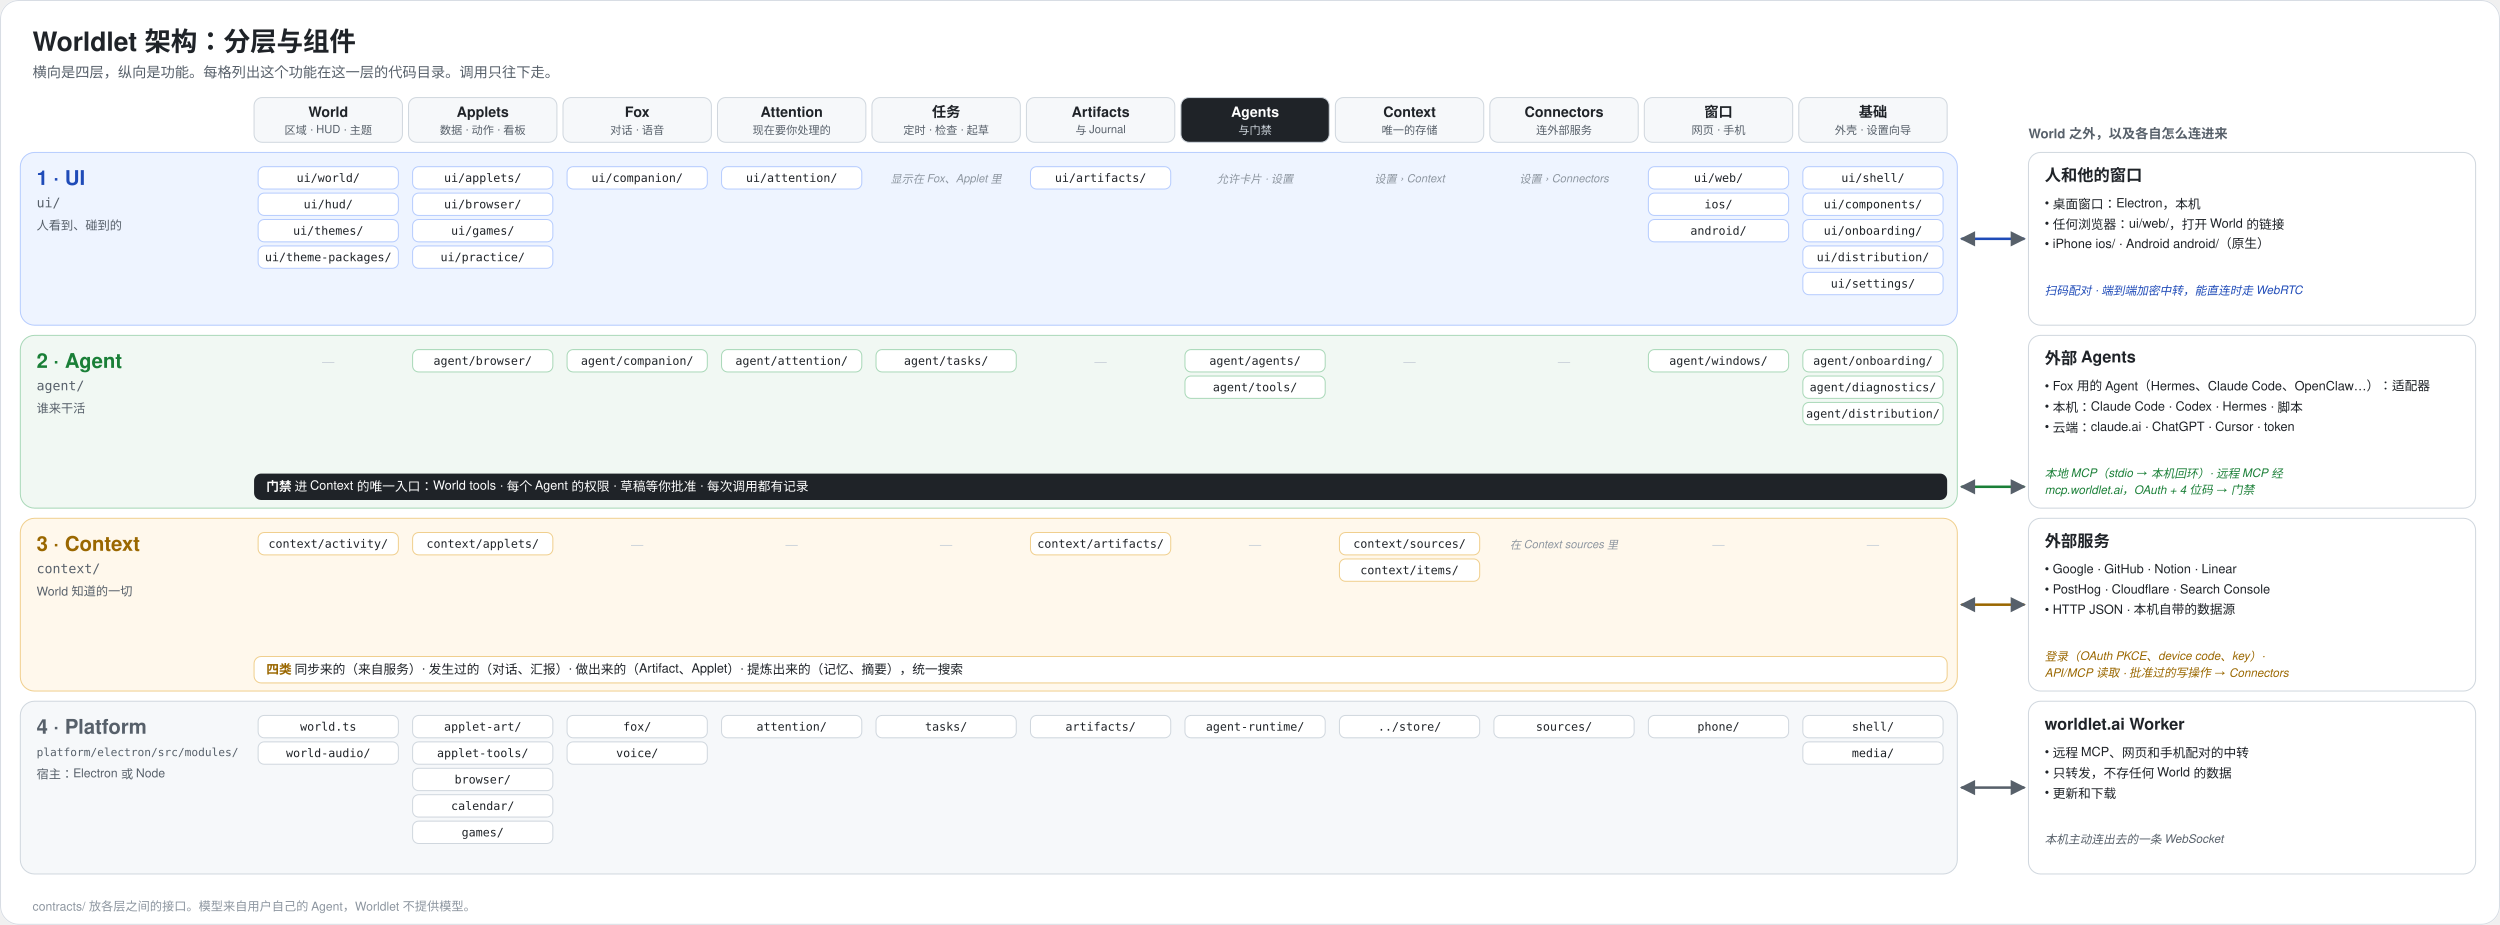
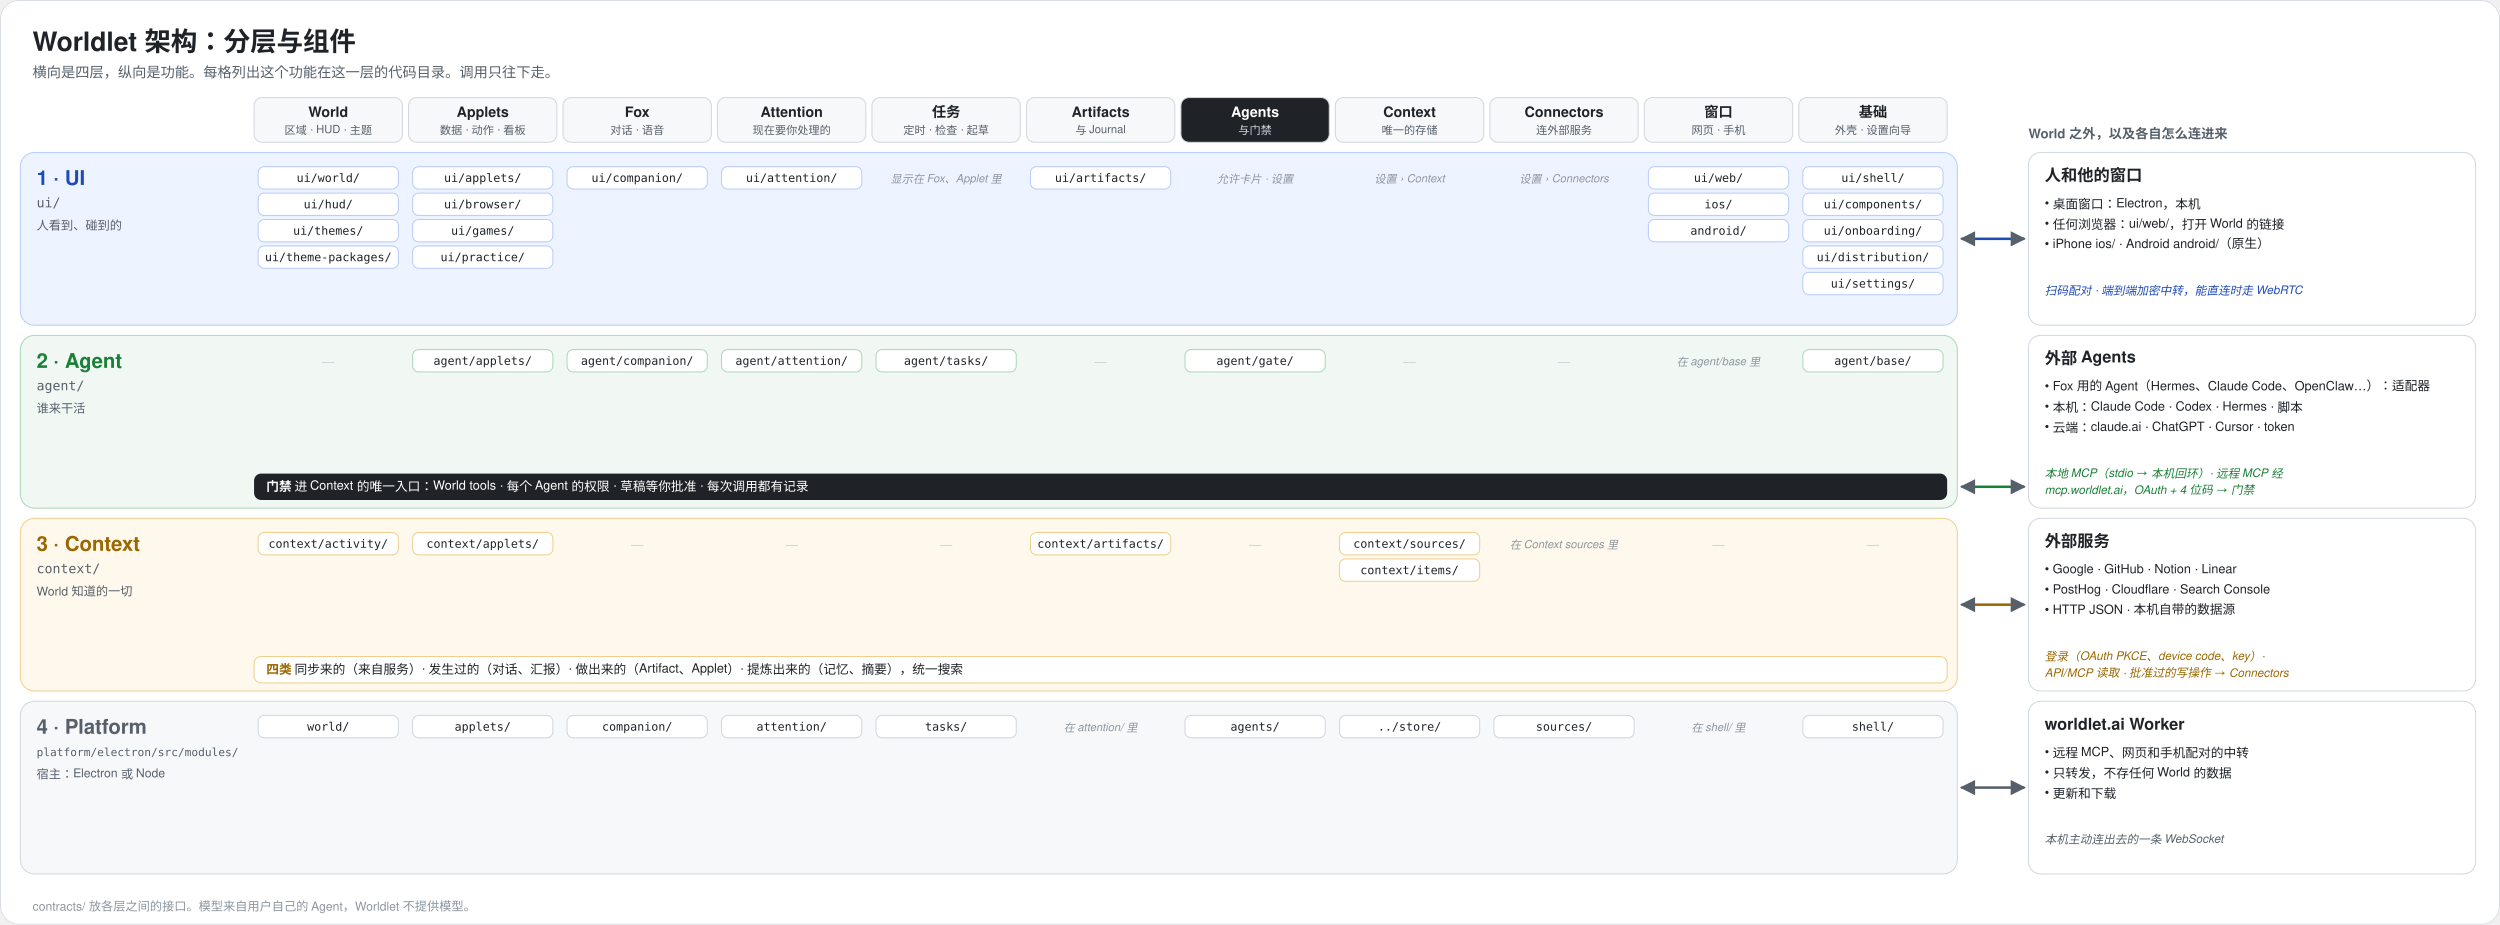
<svg xmlns="http://www.w3.org/2000/svg" width="2460" height="910" viewBox="0 0 2460 910" font-family="-apple-system, 'Segoe UI', Helvetica, Arial, sans-serif">
  <defs>
    <marker id="ar" viewBox="0 0 10 10" refX="9" refY="5" markerWidth="6" markerHeight="6" orient="auto-start-reverse">
      <path d="M0 0L10 5L0 10z" fill="#57606A" />
    </marker>
  </defs>
  <rect width="2460" height="910" rx="18" fill="#FFFFFF" />
  <rect x="0.5" y="0.5" width="2459" height="909" rx="18" fill="none" stroke="#D8DDE4" />
  <text x="32" y="50" font-size="26" font-weight="700" fill="#1F2328">Worldlet 架构：分层与组件</text>
  <text x="32" y="76" font-size="14" fill="#57606A">横向是四层，纵向是功能。每格列出这个功能在这一层的代码目录。调用只往下走。</text>
  <rect x="250" y="96" width="146" height="44" rx="8" fill="#F6F8FA" stroke="#D0D7DE" />
  <text x="323.0" y="115" font-size="14" font-weight="700" text-anchor="middle" fill="#1F2328">World</text>
  <text x="323.0" y="132" font-size="11" text-anchor="middle" fill="#57606A">区域 · HUD · 主题</text>
  <rect x="402" y="96" width="146" height="44" rx="8" fill="#F6F8FA" stroke="#D0D7DE" />
  <text x="475.0" y="115" font-size="14" font-weight="700" text-anchor="middle" fill="#1F2328">Applets</text>
  <text x="475.0" y="132" font-size="11" text-anchor="middle" fill="#57606A">数据 · 动作 · 看板</text>
  <rect x="554" y="96" width="146" height="44" rx="8" fill="#F6F8FA" stroke="#D0D7DE" />
  <text x="627.0" y="115" font-size="14" font-weight="700" text-anchor="middle" fill="#1F2328">Fox</text>
  <text x="627.0" y="132" font-size="11" text-anchor="middle" fill="#57606A">对话 · 语音</text>
  <rect x="706" y="96" width="146" height="44" rx="8" fill="#F6F8FA" stroke="#D0D7DE" />
  <text x="779.0" y="115" font-size="14" font-weight="700" text-anchor="middle" fill="#1F2328">Attention</text>
  <text x="779.0" y="132" font-size="11" text-anchor="middle" fill="#57606A">现在要你处理的</text>
  <rect x="858" y="96" width="146" height="44" rx="8" fill="#F6F8FA" stroke="#D0D7DE" />
  <text x="931.0" y="115" font-size="14" font-weight="700" text-anchor="middle" fill="#1F2328">任务</text>
  <text x="931.0" y="132" font-size="11" text-anchor="middle" fill="#57606A">定时 · 检查 · 起草</text>
  <rect x="1010" y="96" width="146" height="44" rx="8" fill="#F6F8FA" stroke="#D0D7DE" />
  <text x="1083.0" y="115" font-size="14" font-weight="700" text-anchor="middle" fill="#1F2328">Artifacts</text>
  <text x="1083.0" y="132" font-size="11" text-anchor="middle" fill="#57606A">与 Journal</text>
  <rect x="1162" y="96" width="146" height="44" rx="8" fill="#1F2328" stroke="#D0D7DE" />
  <text x="1235.0" y="115" font-size="14" font-weight="700" text-anchor="middle" fill="#FFFFFF">Agents</text>
  <text x="1235.0" y="132" font-size="11" text-anchor="middle" fill="#D0D7DE">与门禁</text>
  <rect x="1314" y="96" width="146" height="44" rx="8" fill="#F6F8FA" stroke="#D0D7DE" />
  <text x="1387.0" y="115" font-size="14" font-weight="700" text-anchor="middle" fill="#1F2328">Context</text>
  <text x="1387.0" y="132" font-size="11" text-anchor="middle" fill="#57606A">唯一的存储</text>
  <rect x="1466" y="96" width="146" height="44" rx="8" fill="#F6F8FA" stroke="#D0D7DE" />
  <text x="1539.0" y="115" font-size="14" font-weight="700" text-anchor="middle" fill="#1F2328">Connectors</text>
  <text x="1539.0" y="132" font-size="11" text-anchor="middle" fill="#57606A">连外部服务</text>
  <rect x="1618" y="96" width="146" height="44" rx="8" fill="#F6F8FA" stroke="#D0D7DE" />
  <text x="1691.0" y="115" font-size="14" font-weight="700" text-anchor="middle" fill="#1F2328">窗口</text>
  <text x="1691.0" y="132" font-size="11" text-anchor="middle" fill="#57606A">网页 · 手机</text>
  <rect x="1770" y="96" width="146" height="44" rx="8" fill="#F6F8FA" stroke="#D0D7DE" />
  <text x="1843.0" y="115" font-size="14" font-weight="700" text-anchor="middle" fill="#1F2328">基础</text>
  <text x="1843.0" y="132" font-size="11" text-anchor="middle" fill="#57606A">外壳 · 设置向导</text>
  <rect x="20" y="150" width="1906" height="170" rx="14" fill="#EEF4FF" stroke="#B6CCFE" />
  <text x="36" y="182" font-size="20" font-weight="800" fill="#1F4BB8">1 · UI</text>
  <text x="36" y="204" font-size="13" font-family="ui-monospace, Menlo, monospace" fill="#57606A">ui/</text>
  <text x="36" y="226" font-size="12" fill="#57606A">人看到、碰到的</text>
  <rect x="254" y="164" width="138" height="22" rx="6" fill="#FFFFFF" stroke="#B6CCFE" />
  <text x="323.0" y="179" font-size="11.5" font-family="ui-monospace, Menlo, monospace" text-anchor="middle" fill="#1F2328">ui/world/</text>
  <rect x="254" y="190" width="138" height="22" rx="6" fill="#FFFFFF" stroke="#B6CCFE" />
  <text x="323.0" y="205" font-size="11.5" font-family="ui-monospace, Menlo, monospace" text-anchor="middle" fill="#1F2328">ui/hud/</text>
  <rect x="254" y="216" width="138" height="22" rx="6" fill="#FFFFFF" stroke="#B6CCFE" />
  <text x="323.0" y="231" font-size="11.5" font-family="ui-monospace, Menlo, monospace" text-anchor="middle" fill="#1F2328">ui/themes/</text>
  <rect x="254" y="242" width="138" height="22" rx="6" fill="#FFFFFF" stroke="#B6CCFE" />
  <text x="323.0" y="257" font-size="11.5" font-family="ui-monospace, Menlo, monospace" text-anchor="middle" fill="#1F2328">ui/theme-packages/</text>
  <rect x="406" y="164" width="138" height="22" rx="6" fill="#FFFFFF" stroke="#B6CCFE" />
  <text x="475.0" y="179" font-size="11.5" font-family="ui-monospace, Menlo, monospace" text-anchor="middle" fill="#1F2328">ui/applets/</text>
  <rect x="406" y="190" width="138" height="22" rx="6" fill="#FFFFFF" stroke="#B6CCFE" />
  <text x="475.0" y="205" font-size="11.5" font-family="ui-monospace, Menlo, monospace" text-anchor="middle" fill="#1F2328">ui/browser/</text>
  <rect x="406" y="216" width="138" height="22" rx="6" fill="#FFFFFF" stroke="#B6CCFE" />
  <text x="475.0" y="231" font-size="11.5" font-family="ui-monospace, Menlo, monospace" text-anchor="middle" fill="#1F2328">ui/games/</text>
  <rect x="406" y="242" width="138" height="22" rx="6" fill="#FFFFFF" stroke="#B6CCFE" />
  <text x="475.0" y="257" font-size="11.5" font-family="ui-monospace, Menlo, monospace" text-anchor="middle" fill="#1F2328">ui/practice/</text>
  <rect x="558" y="164" width="138" height="22" rx="6" fill="#FFFFFF" stroke="#B6CCFE" />
  <text x="627.0" y="179" font-size="11.5" font-family="ui-monospace, Menlo, monospace" text-anchor="middle" fill="#1F2328">ui/companion/</text>
  <rect x="710" y="164" width="138" height="22" rx="6" fill="#FFFFFF" stroke="#B6CCFE" />
  <text x="779.0" y="179" font-size="11.5" font-family="ui-monospace, Menlo, monospace" text-anchor="middle" fill="#1F2328">ui/attention/</text>
  <text x="931.0" y="180" font-size="11" text-anchor="middle" fill="#8C959F" font-style="italic">显示在 Fox、Applet 里</text>
  <rect x="1014" y="164" width="138" height="22" rx="6" fill="#FFFFFF" stroke="#B6CCFE" />
  <text x="1083.0" y="179" font-size="11.5" font-family="ui-monospace, Menlo, monospace" text-anchor="middle" fill="#1F2328">ui/artifacts/</text>
  <text x="1235.0" y="180" font-size="11" text-anchor="middle" fill="#8C959F" font-style="italic">允许卡片 · 设置</text>
  <text x="1387.0" y="180" font-size="11" text-anchor="middle" fill="#8C959F" font-style="italic">设置 › Context</text>
  <text x="1539.0" y="180" font-size="11" text-anchor="middle" fill="#8C959F" font-style="italic">设置 › Connectors</text>
  <rect x="1622" y="164" width="138" height="22" rx="6" fill="#FFFFFF" stroke="#B6CCFE" />
  <text x="1691.0" y="179" font-size="11.5" font-family="ui-monospace, Menlo, monospace" text-anchor="middle" fill="#1F2328">ui/web/</text>
  <rect x="1622" y="190" width="138" height="22" rx="6" fill="#FFFFFF" stroke="#B6CCFE" />
  <text x="1691.0" y="205" font-size="11.5" font-family="ui-monospace, Menlo, monospace" text-anchor="middle" fill="#1F2328">ios/</text>
  <rect x="1622" y="216" width="138" height="22" rx="6" fill="#FFFFFF" stroke="#B6CCFE" />
  <text x="1691.0" y="231" font-size="11.5" font-family="ui-monospace, Menlo, monospace" text-anchor="middle" fill="#1F2328">android/</text>
  <rect x="1774" y="164" width="138" height="22" rx="6" fill="#FFFFFF" stroke="#B6CCFE" />
  <text x="1843.0" y="179" font-size="11.5" font-family="ui-monospace, Menlo, monospace" text-anchor="middle" fill="#1F2328">ui/shell/</text>
  <rect x="1774" y="190" width="138" height="22" rx="6" fill="#FFFFFF" stroke="#B6CCFE" />
  <text x="1843.0" y="205" font-size="11.5" font-family="ui-monospace, Menlo, monospace" text-anchor="middle" fill="#1F2328">ui/components/</text>
  <rect x="1774" y="216" width="138" height="22" rx="6" fill="#FFFFFF" stroke="#B6CCFE" />
  <text x="1843.0" y="231" font-size="11.5" font-family="ui-monospace, Menlo, monospace" text-anchor="middle" fill="#1F2328">ui/onboarding/</text>
  <rect x="1774" y="242" width="138" height="22" rx="6" fill="#FFFFFF" stroke="#B6CCFE" />
  <text x="1843.0" y="257" font-size="11.5" font-family="ui-monospace, Menlo, monospace" text-anchor="middle" fill="#1F2328">ui/distribution/</text>
  <rect x="1774" y="268" width="138" height="22" rx="6" fill="#FFFFFF" stroke="#B6CCFE" />
  <text x="1843.0" y="283" font-size="11.5" font-family="ui-monospace, Menlo, monospace" text-anchor="middle" fill="#1F2328">ui/settings/</text>
  <rect x="20" y="330" width="1906" height="170" rx="14" fill="#F1F8F3" stroke="#A9D8B8" />
  <text x="36" y="362" font-size="20" font-weight="800" fill="#1A7F37">2 · Agent</text>
  <text x="36" y="384" font-size="13" font-family="ui-monospace, Menlo, monospace" fill="#57606A">agent/</text>
  <text x="36" y="406" font-size="12" fill="#57606A">谁来干活</text>
  <text x="323.0" y="360" font-size="12" text-anchor="middle" fill="#C9D1D9">—</text>
  <rect x="406" y="344" width="138" height="22" rx="6" fill="#FFFFFF" stroke="#A9D8B8" />
-   <text x="475.0" y="359" font-size="11.5" font-family="ui-monospace, Menlo, monospace" text-anchor="middle" fill="#1F2328">agent/browser/</text>
+   <text x="475.0" y="359" font-size="11.5" font-family="ui-monospace, Menlo, monospace" text-anchor="middle" fill="#1F2328">agent/applets/</text>
  <rect x="558" y="344" width="138" height="22" rx="6" fill="#FFFFFF" stroke="#A9D8B8" />
  <text x="627.0" y="359" font-size="11.5" font-family="ui-monospace, Menlo, monospace" text-anchor="middle" fill="#1F2328">agent/companion/</text>
  <rect x="710" y="344" width="138" height="22" rx="6" fill="#FFFFFF" stroke="#A9D8B8" />
  <text x="779.0" y="359" font-size="11.5" font-family="ui-monospace, Menlo, monospace" text-anchor="middle" fill="#1F2328">agent/attention/</text>
  <rect x="862" y="344" width="138" height="22" rx="6" fill="#FFFFFF" stroke="#A9D8B8" />
  <text x="931.0" y="359" font-size="11.5" font-family="ui-monospace, Menlo, monospace" text-anchor="middle" fill="#1F2328">agent/tasks/</text>
  <text x="1083.0" y="360" font-size="12" text-anchor="middle" fill="#C9D1D9">—</text>
  <rect x="1166" y="344" width="138" height="22" rx="6" fill="#FFFFFF" stroke="#A9D8B8" />
-   <text x="1235.0" y="359" font-size="11.5" font-family="ui-monospace, Menlo, monospace" text-anchor="middle" fill="#1F2328">agent/agents/</text>
-   <rect x="1166" y="370" width="138" height="22" rx="6" fill="#FFFFFF" stroke="#A9D8B8" />
-   <text x="1235.0" y="385" font-size="11.5" font-family="ui-monospace, Menlo, monospace" text-anchor="middle" fill="#1F2328">agent/tools/</text>
+   <text x="1235.0" y="359" font-size="11.5" font-family="ui-monospace, Menlo, monospace" text-anchor="middle" fill="#1F2328">agent/gate/</text>
  <text x="1387.0" y="360" font-size="12" text-anchor="middle" fill="#C9D1D9">—</text>
  <text x="1539.0" y="360" font-size="12" text-anchor="middle" fill="#C9D1D9">—</text>
-   <rect x="1622" y="344" width="138" height="22" rx="6" fill="#FFFFFF" stroke="#A9D8B8" />
-   <text x="1691.0" y="359" font-size="11.5" font-family="ui-monospace, Menlo, monospace" text-anchor="middle" fill="#1F2328">agent/windows/</text>
+   <text x="1691.0" y="360" font-size="11" text-anchor="middle" fill="#8C959F" font-style="italic">在 agent/base 里</text>
  <rect x="1774" y="344" width="138" height="22" rx="6" fill="#FFFFFF" stroke="#A9D8B8" />
-   <text x="1843.0" y="359" font-size="11.5" font-family="ui-monospace, Menlo, monospace" text-anchor="middle" fill="#1F2328">agent/onboarding/</text>
-   <rect x="1774" y="370" width="138" height="22" rx="6" fill="#FFFFFF" stroke="#A9D8B8" />
-   <text x="1843.0" y="385" font-size="11.5" font-family="ui-monospace, Menlo, monospace" text-anchor="middle" fill="#1F2328">agent/diagnostics/</text>
-   <rect x="1774" y="396" width="138" height="22" rx="6" fill="#FFFFFF" stroke="#A9D8B8" />
-   <text x="1843.0" y="411" font-size="11.5" font-family="ui-monospace, Menlo, monospace" text-anchor="middle" fill="#1F2328">agent/distribution/</text>
+   <text x="1843.0" y="359" font-size="11.5" font-family="ui-monospace, Menlo, monospace" text-anchor="middle" fill="#1F2328">agent/base/</text>
  <rect x="250" y="466" width="1666" height="26" rx="7" fill="#1F2328" />
  <text x="262" y="483" font-size="12.5" fill="#FFFFFF">
    <tspan font-weight="800">门禁</tspan>  进 Context 的唯一入口：World tools · 每个 Agent 的权限 · 草稿等你批准 · 每次调用都有记录</text>
  <rect x="20" y="510" width="1906" height="170" rx="14" fill="#FFF8EC" stroke="#F0CF8E" />
  <text x="36" y="542" font-size="20" font-weight="800" fill="#9A6700">3 · Context</text>
  <text x="36" y="564" font-size="13" font-family="ui-monospace, Menlo, monospace" fill="#57606A">context/</text>
  <text x="36" y="586" font-size="12" fill="#57606A">World 知道的一切</text>
  <rect x="254" y="524" width="138" height="22" rx="6" fill="#FFFFFF" stroke="#F0CF8E" />
  <text x="323.0" y="539" font-size="11.5" font-family="ui-monospace, Menlo, monospace" text-anchor="middle" fill="#1F2328">context/activity/</text>
  <rect x="406" y="524" width="138" height="22" rx="6" fill="#FFFFFF" stroke="#F0CF8E" />
  <text x="475.0" y="539" font-size="11.5" font-family="ui-monospace, Menlo, monospace" text-anchor="middle" fill="#1F2328">context/applets/</text>
  <text x="627.0" y="540" font-size="12" text-anchor="middle" fill="#C9D1D9">—</text>
  <text x="779.0" y="540" font-size="12" text-anchor="middle" fill="#C9D1D9">—</text>
  <text x="931.0" y="540" font-size="12" text-anchor="middle" fill="#C9D1D9">—</text>
  <rect x="1014" y="524" width="138" height="22" rx="6" fill="#FFFFFF" stroke="#F0CF8E" />
  <text x="1083.0" y="539" font-size="11.5" font-family="ui-monospace, Menlo, monospace" text-anchor="middle" fill="#1F2328">context/artifacts/</text>
  <text x="1235.0" y="540" font-size="12" text-anchor="middle" fill="#C9D1D9">—</text>
  <rect x="1318" y="524" width="138" height="22" rx="6" fill="#FFFFFF" stroke="#F0CF8E" />
  <text x="1387.0" y="539" font-size="11.5" font-family="ui-monospace, Menlo, monospace" text-anchor="middle" fill="#1F2328">context/sources/</text>
  <rect x="1318" y="550" width="138" height="22" rx="6" fill="#FFFFFF" stroke="#F0CF8E" />
  <text x="1387.0" y="565" font-size="11.5" font-family="ui-monospace, Menlo, monospace" text-anchor="middle" fill="#1F2328">context/items/</text>
  <text x="1539.0" y="540" font-size="11" text-anchor="middle" fill="#8C959F" font-style="italic">在 Context sources 里</text>
  <text x="1691.0" y="540" font-size="12" text-anchor="middle" fill="#C9D1D9">—</text>
  <text x="1843.0" y="540" font-size="12" text-anchor="middle" fill="#C9D1D9">—</text>
  <rect x="250" y="646" width="1666" height="26" rx="7" fill="#FFFFFF" stroke="#F0CF8E" />
  <text x="262" y="663" font-size="12.5" fill="#1F2328">
    <tspan font-weight="800" fill="#9A6700">四类</tspan>  同步来的（来自服务）· 发生过的（对话、汇报）· 做出来的（Artifact、Applet）· 提炼出来的（记忆、摘要），统一搜索</text>
  <rect x="20" y="690" width="1906" height="170" rx="14" fill="#F6F8FA" stroke="#D0D7DE" />
  <text x="36" y="722" font-size="20" font-weight="800" fill="#57606A">4 · Platform</text>
  <text x="36" y="744" font-size="11" font-family="ui-monospace, Menlo, monospace" fill="#57606A">platform/electron/src/modules/</text>
  <text x="36" y="766" font-size="12" fill="#57606A">宿主：Electron 或 Node</text>
  <rect x="254" y="704" width="138" height="22" rx="6" fill="#FFFFFF" stroke="#D0D7DE" />
-   <text x="323.0" y="719" font-size="11.5" font-family="ui-monospace, Menlo, monospace" text-anchor="middle" fill="#1F2328">world.ts</text>
-   <rect x="254" y="730" width="138" height="22" rx="6" fill="#FFFFFF" stroke="#D0D7DE" />
-   <text x="323.0" y="745" font-size="11.5" font-family="ui-monospace, Menlo, monospace" text-anchor="middle" fill="#1F2328">world-audio/</text>
+   <text x="323.0" y="719" font-size="11.5" font-family="ui-monospace, Menlo, monospace" text-anchor="middle" fill="#1F2328">world/</text>
  <rect x="406" y="704" width="138" height="22" rx="6" fill="#FFFFFF" stroke="#D0D7DE" />
-   <text x="475.0" y="719" font-size="11.5" font-family="ui-monospace, Menlo, monospace" text-anchor="middle" fill="#1F2328">applet-art/</text>
-   <rect x="406" y="730" width="138" height="22" rx="6" fill="#FFFFFF" stroke="#D0D7DE" />
-   <text x="475.0" y="745" font-size="11.5" font-family="ui-monospace, Menlo, monospace" text-anchor="middle" fill="#1F2328">applet-tools/</text>
-   <rect x="406" y="756" width="138" height="22" rx="6" fill="#FFFFFF" stroke="#D0D7DE" />
-   <text x="475.0" y="771" font-size="11.5" font-family="ui-monospace, Menlo, monospace" text-anchor="middle" fill="#1F2328">browser/</text>
-   <rect x="406" y="782" width="138" height="22" rx="6" fill="#FFFFFF" stroke="#D0D7DE" />
-   <text x="475.0" y="797" font-size="11.5" font-family="ui-monospace, Menlo, monospace" text-anchor="middle" fill="#1F2328">calendar/</text>
-   <rect x="406" y="808" width="138" height="22" rx="6" fill="#FFFFFF" stroke="#D0D7DE" />
-   <text x="475.0" y="823" font-size="11.5" font-family="ui-monospace, Menlo, monospace" text-anchor="middle" fill="#1F2328">games/</text>
+   <text x="475.0" y="719" font-size="11.5" font-family="ui-monospace, Menlo, monospace" text-anchor="middle" fill="#1F2328">applets/</text>
  <rect x="558" y="704" width="138" height="22" rx="6" fill="#FFFFFF" stroke="#D0D7DE" />
-   <text x="627.0" y="719" font-size="11.5" font-family="ui-monospace, Menlo, monospace" text-anchor="middle" fill="#1F2328">fox/</text>
-   <rect x="558" y="730" width="138" height="22" rx="6" fill="#FFFFFF" stroke="#D0D7DE" />
-   <text x="627.0" y="745" font-size="11.5" font-family="ui-monospace, Menlo, monospace" text-anchor="middle" fill="#1F2328">voice/</text>
+   <text x="627.0" y="719" font-size="11.5" font-family="ui-monospace, Menlo, monospace" text-anchor="middle" fill="#1F2328">companion/</text>
  <rect x="710" y="704" width="138" height="22" rx="6" fill="#FFFFFF" stroke="#D0D7DE" />
  <text x="779.0" y="719" font-size="11.5" font-family="ui-monospace, Menlo, monospace" text-anchor="middle" fill="#1F2328">attention/</text>
  <rect x="862" y="704" width="138" height="22" rx="6" fill="#FFFFFF" stroke="#D0D7DE" />
  <text x="931.0" y="719" font-size="11.5" font-family="ui-monospace, Menlo, monospace" text-anchor="middle" fill="#1F2328">tasks/</text>
-   <rect x="1014" y="704" width="138" height="22" rx="6" fill="#FFFFFF" stroke="#D0D7DE" />
-   <text x="1083.0" y="719" font-size="11.5" font-family="ui-monospace, Menlo, monospace" text-anchor="middle" fill="#1F2328">artifacts/</text>
+   <text x="1083.0" y="720" font-size="11" text-anchor="middle" fill="#8C959F" font-style="italic">在 attention/ 里</text>
  <rect x="1166" y="704" width="138" height="22" rx="6" fill="#FFFFFF" stroke="#D0D7DE" />
-   <text x="1235.0" y="719" font-size="11.5" font-family="ui-monospace, Menlo, monospace" text-anchor="middle" fill="#1F2328">agent-runtime/</text>
+   <text x="1235.0" y="719" font-size="11.5" font-family="ui-monospace, Menlo, monospace" text-anchor="middle" fill="#1F2328">agents/</text>
  <rect x="1318" y="704" width="138" height="22" rx="6" fill="#FFFFFF" stroke="#D0D7DE" />
  <text x="1387.0" y="719" font-size="11.5" font-family="ui-monospace, Menlo, monospace" text-anchor="middle" fill="#1F2328">../store/</text>
  <rect x="1470" y="704" width="138" height="22" rx="6" fill="#FFFFFF" stroke="#D0D7DE" />
  <text x="1539.0" y="719" font-size="11.5" font-family="ui-monospace, Menlo, monospace" text-anchor="middle" fill="#1F2328">sources/</text>
-   <rect x="1622" y="704" width="138" height="22" rx="6" fill="#FFFFFF" stroke="#D0D7DE" />
-   <text x="1691.0" y="719" font-size="11.5" font-family="ui-monospace, Menlo, monospace" text-anchor="middle" fill="#1F2328">phone/</text>
+   <text x="1691.0" y="720" font-size="11" text-anchor="middle" fill="#8C959F" font-style="italic">在 shell/ 里</text>
  <rect x="1774" y="704" width="138" height="22" rx="6" fill="#FFFFFF" stroke="#D0D7DE" />
  <text x="1843.0" y="719" font-size="11.5" font-family="ui-monospace, Menlo, monospace" text-anchor="middle" fill="#1F2328">shell/</text>
-   <rect x="1774" y="730" width="138" height="22" rx="6" fill="#FFFFFF" stroke="#D0D7DE" />
-   <text x="1843.0" y="745" font-size="11.5" font-family="ui-monospace, Menlo, monospace" text-anchor="middle" fill="#1F2328">media/</text>
  <text x="1996" y="136" font-size="13" font-weight="700" fill="#57606A">World 之外，以及各自怎么连进来</text>
  <rect x="1996" y="150" width="440" height="170" rx="12" fill="#FFFFFF" stroke="#D0D7DE" />
  <text x="2012" y="178" font-size="16" font-weight="700" fill="#1F2328">人和他的窗口</text>
  <text x="2012" y="204" font-size="12.5" fill="#1F2328">• 桌面窗口：Electron，本机</text>
  <text x="2012" y="224" font-size="12.5" fill="#1F2328">• 任何浏览器：ui/web/，打开 World 的链接</text>
  <text x="2012" y="244" font-size="12.5" fill="#1F2328">• iPhone ios/ · Android android/（原生）</text>
  <text x="2012" y="290" font-size="11.5" fill="#1F4BB8" font-style="italic">扫码配对 · 端到端加密中转，能直连时走 WebRTC</text>
  <line x1="1992" y1="235.0" x2="1930" y2="235.0" stroke="#1F4BB8" stroke-width="2.5" marker-start="url(#ar)" marker-end="url(#ar)" />
  <rect x="1996" y="330" width="440" height="170" rx="12" fill="#FFFFFF" stroke="#D0D7DE" />
  <text x="2012" y="358" font-size="16" font-weight="700" fill="#1F2328">外部 Agents</text>
  <text x="2012" y="384" font-size="12.5" fill="#1F2328">• Fox 用的 Agent（Hermes、Claude Code、OpenClaw…）：适配器</text>
  <text x="2012" y="404" font-size="12.5" fill="#1F2328">• 本机：Claude Code · Codex · Hermes · 脚本</text>
  <text x="2012" y="424" font-size="12.5" fill="#1F2328">• 云端：claude.ai · ChatGPT · Cursor · token</text>
  <text x="2012" y="470" font-size="11.5" fill="#1A7F37" font-style="italic">本地 MCP（stdio → 本机回环）· 远程 MCP 经</text>
  <text x="2012" y="486" font-size="11.5" fill="#1A7F37" font-style="italic">mcp.worldlet.ai，OAuth + 4 位码 → 门禁</text>
  <line x1="1992" y1="479" x2="1930" y2="479" stroke="#1A7F37" stroke-width="2.5" marker-start="url(#ar)" marker-end="url(#ar)" />
  <rect x="1996" y="510" width="440" height="170" rx="12" fill="#FFFFFF" stroke="#D0D7DE" />
  <text x="2012" y="538" font-size="16" font-weight="700" fill="#1F2328">外部服务</text>
  <text x="2012" y="564" font-size="12.5" fill="#1F2328">• Google · GitHub · Notion · Linear</text>
  <text x="2012" y="584" font-size="12.5" fill="#1F2328">• PostHog · Cloudflare · Search Console</text>
  <text x="2012" y="604" font-size="12.5" fill="#1F2328">• HTTP JSON · 本机自带的数据源</text>
  <text x="2012" y="650" font-size="11.5" fill="#9A6700" font-style="italic">登录（OAuth PKCE、device code、key）·</text>
  <text x="2012" y="666" font-size="11.5" fill="#9A6700" font-style="italic">API/MCP 读取 · 批准过的写操作 → Connectors</text>
  <line x1="1992" y1="595.0" x2="1930" y2="595.0" stroke="#9A6700" stroke-width="2.5" marker-start="url(#ar)" marker-end="url(#ar)" />
  <rect x="1996" y="690" width="440" height="170" rx="12" fill="#FFFFFF" stroke="#D0D7DE" />
  <text x="2012" y="718" font-size="16" font-weight="700" fill="#1F2328">worldlet.ai Worker</text>
  <text x="2012" y="744" font-size="12.5" fill="#1F2328">• 远程 MCP、网页和手机配对的中转</text>
  <text x="2012" y="764" font-size="12.5" fill="#1F2328">• 只转发，不存任何 World 的数据</text>
  <text x="2012" y="784" font-size="12.5" fill="#1F2328">• 更新和下载</text>
  <text x="2012" y="830" font-size="11.5" fill="#57606A" font-style="italic">本机主动连出去的一条 WebSocket</text>
  <line x1="1992" y1="775.0" x2="1930" y2="775.0" stroke="#57606A" stroke-width="2.5" marker-start="url(#ar)" marker-end="url(#ar)" />
  <text x="32" y="896" font-size="12" fill="#8C959F">contracts/ 放各层之间的接口。模型来自用户自己的 Agent，Worldlet 不提供模型。</text>
</svg>
